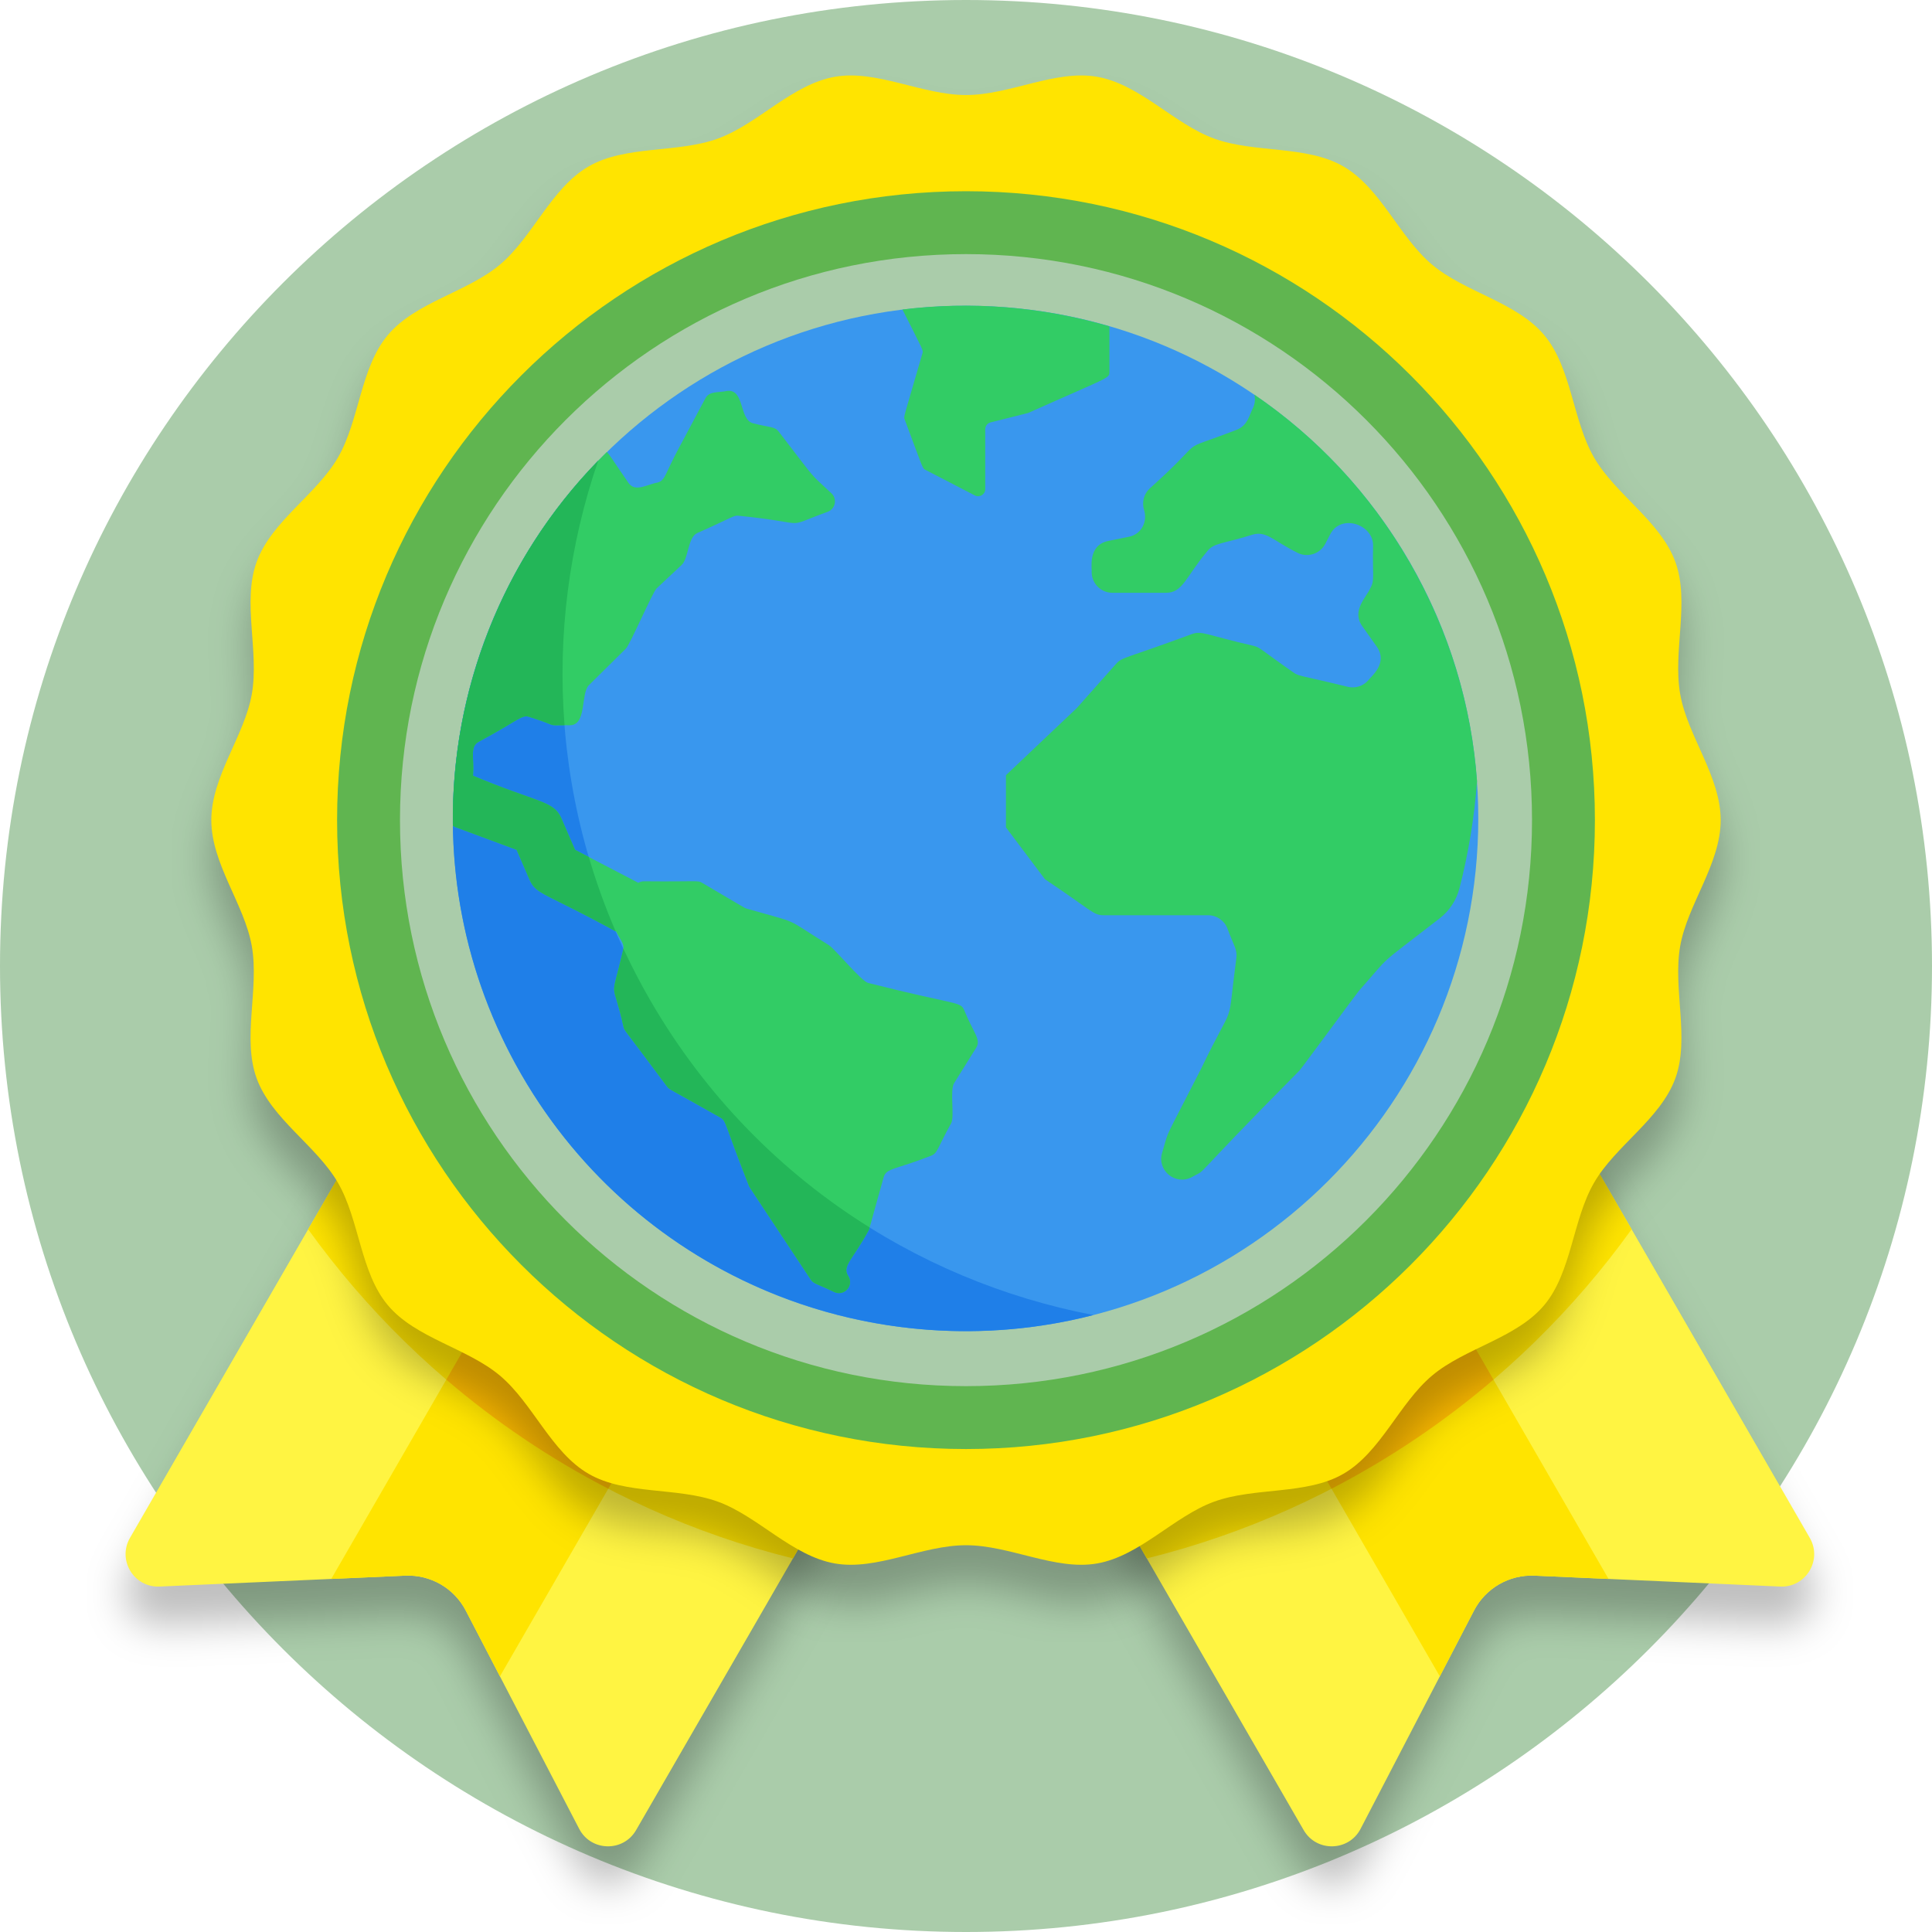
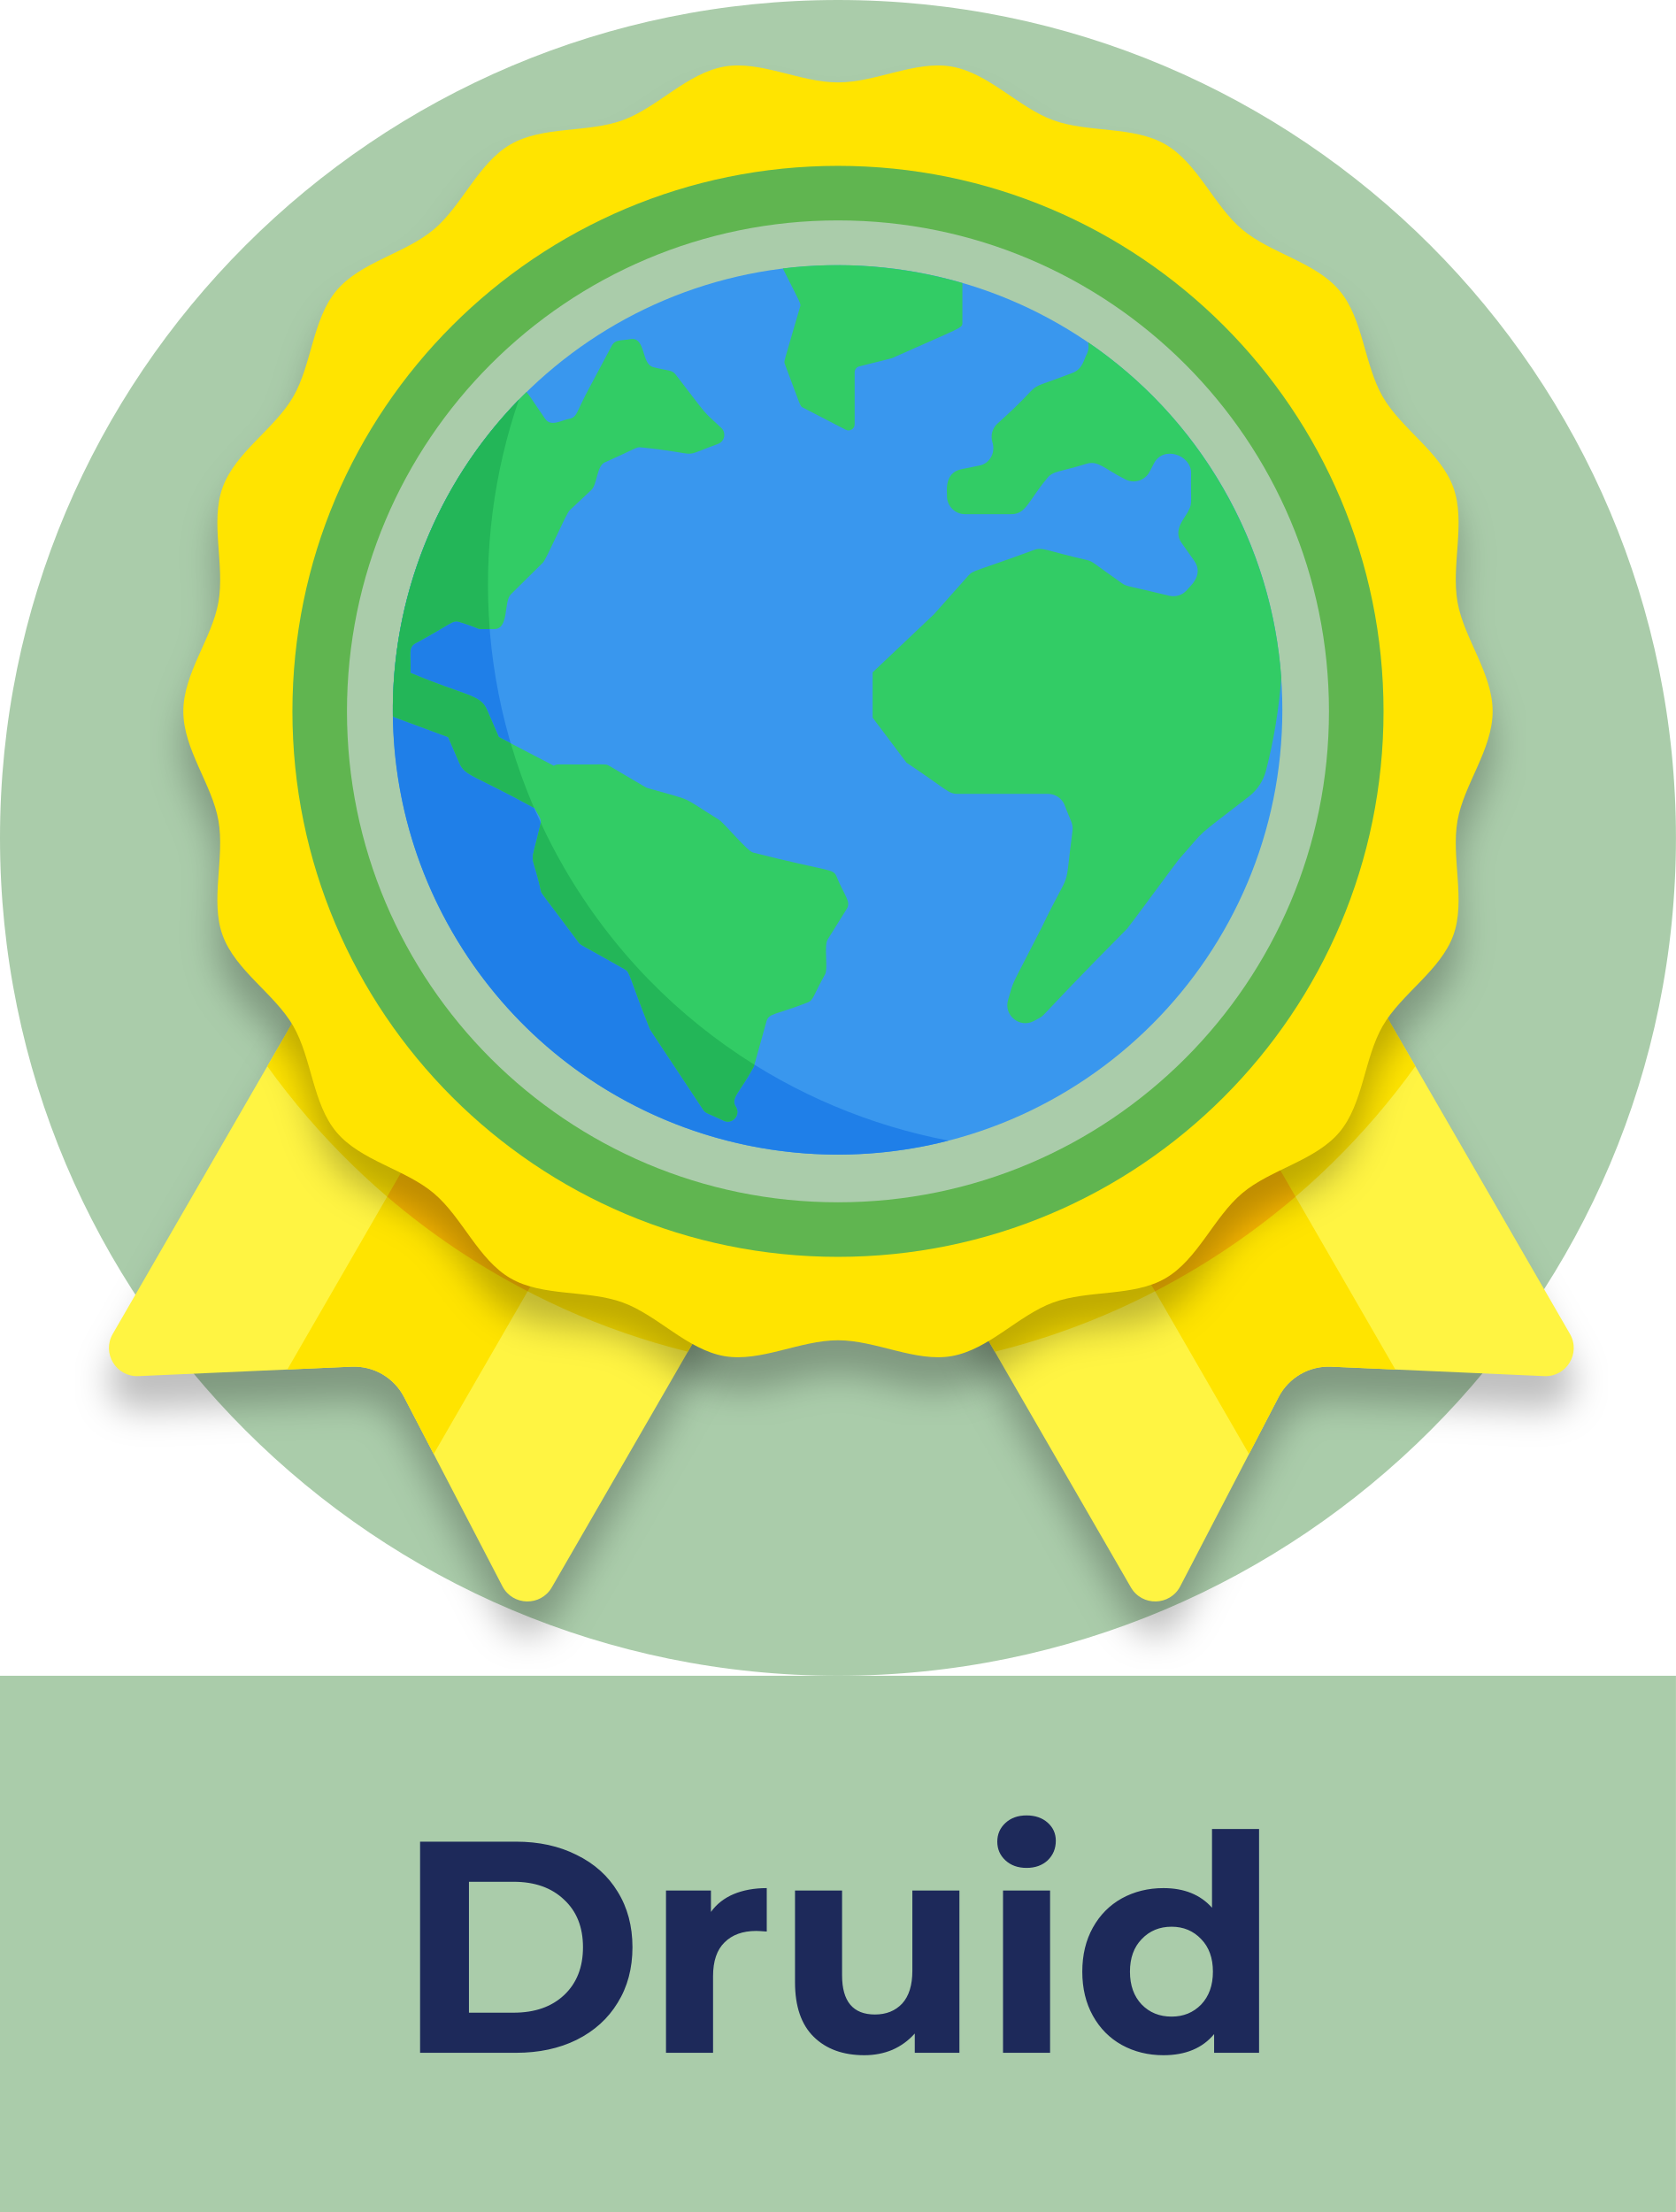
- <svg xmlns="http://www.w3.org/2000/svg" width="200" height="200" viewBox="0 0 200 200" fill="none">
+ <svg xmlns="http://www.w3.org/2000/svg" width="200" height="264" viewBox="0 0 200 264" fill="none">
  <path d="M100 200C155.228 200 200 155.228 200 100C200 44.772 155.228 0 100 0C44.772 0 0 44.772 0 100C0 155.228 44.772 200 100 200Z" fill="#AACCAA" />
  <g filter="url(#filter0_d)">
    <path d="M59.957 189.321L48.216 166.727C47.01 164.406 44.566 162.995 41.953 163.111L16.516 164.239C13.864 164.357 12.129 161.5 13.456 159.201L53.409 90L105.803 120.25L65.85 189.451C64.523 191.75 61.181 191.676 59.957 189.321Z" fill="#FFF442" />
  </g>
  <path d="M31.901 127.255C43.883 143.931 61.561 156.235 82.088 161.327L105.804 120.251L53.41 90.001L31.901 127.255Z" fill="#FFE400" />
  <path d="M41.953 163.111C44.566 162.995 47.01 164.406 48.216 166.727L51.754 173.535L88.339 110.167L70.874 100.084L34.289 163.452L41.953 163.111Z" fill="#FFE400" />
  <path d="M62.967 154.113L88.339 110.167L70.874 100.084L46.201 142.82C51.314 147.196 56.938 150.991 62.967 154.113Z" fill="#FEBB00" />
  <g filter="url(#filter1_d)">
-     <path d="M140.847 189.321L152.588 166.727C153.794 164.406 156.238 162.995 158.851 163.111L184.288 164.239C186.94 164.357 188.675 161.5 187.348 159.201L147.395 90L95.001 120.25L134.954 189.451C136.281 191.75 139.623 191.676 140.847 189.321V189.321Z" fill="#FFF442" />
+     <path d="M140.847 189.321L152.588 166.727C153.794 164.406 156.238 162.995 158.851 163.111L184.288 164.239C186.94 164.357 188.675 161.5 187.348 159.201L147.395 90L95.001 120.25L134.954 189.451C136.281 191.75 139.623 191.676 140.847 189.321Z" fill="#FFF442" />
  </g>
-   <path d="M95 120.25L118.715 161.326C139.243 156.235 156.921 143.93 168.903 127.255L147.394 90L95 120.25Z" fill="#FFE400" />
+   <path d="M95 120.25L118.715 161.326C139.243 156.235 156.921 143.931 168.903 127.255L147.394 90.001L95 120.25Z" fill="#FFE400" />
  <path d="M158.851 163.111C156.237 162.995 153.794 164.406 152.588 166.727L149.05 173.535L112.465 110.167L129.93 100.084L166.515 163.452L158.851 163.111Z" fill="#FFE400" />
-   <path d="M154.603 142.82L129.93 100.084L112.465 110.167L137.837 154.113C143.866 150.991 149.49 147.196 154.603 142.82V142.82Z" fill="#FEBB00" />
+   <path d="M154.603 142.82L129.93 100.084L112.465 110.167L137.837 154.113C143.866 150.991 149.49 147.196 154.603 142.82Z" fill="#FEBB00" />
  <g filter="url(#filter2_d)">
    <path d="M178.125 84.899C178.125 89.437 174.69 93.618 173.933 97.939C173.155 102.382 174.942 107.482 173.433 111.627C171.897 115.845 167.236 118.599 165.017 122.434C162.778 126.305 162.708 131.714 159.848 135.119C156.981 138.533 151.662 139.535 148.248 142.402C144.844 145.262 142.939 150.329 139.068 152.569C135.234 154.787 129.897 153.918 125.679 155.454C121.534 156.962 118.011 161.072 113.568 161.85C109.247 162.607 104.537 159.961 100 159.961C95.462 159.961 90.752 162.607 86.432 161.85C81.988 161.072 78.465 156.962 74.32 155.454C70.102 153.918 64.766 154.788 60.931 152.568C57.06 150.329 55.156 145.261 51.751 142.402C48.337 139.534 43.019 138.532 40.151 135.118C37.291 131.713 37.221 126.304 34.982 122.433C32.763 118.598 28.102 115.844 26.566 111.626C25.057 107.482 26.845 102.382 26.066 97.938C25.31 93.618 21.875 89.437 21.875 84.899C21.875 80.362 25.31 76.18 26.067 71.86C26.845 67.416 25.058 62.316 26.567 58.172C28.103 53.953 32.764 51.199 34.983 47.364C37.222 43.493 37.292 38.084 40.152 34.68C43.019 31.266 48.338 30.264 51.752 27.396C55.156 24.537 57.06 19.469 60.932 17.23C64.766 15.011 70.103 15.88 74.321 14.345C78.466 12.836 81.989 8.727 86.432 7.948C90.753 7.192 95.463 9.838 100 9.838C104.538 9.838 109.248 7.192 113.568 7.948C118.012 8.727 121.535 12.836 125.68 14.345C129.898 15.88 135.234 15.011 139.069 17.23C142.94 19.47 144.845 24.537 148.249 27.397C151.663 30.264 156.981 31.267 159.849 34.681C162.709 38.085 162.779 43.494 165.018 47.365C167.237 51.2 171.898 53.954 173.434 58.172C174.943 62.317 173.155 67.417 173.934 71.86C174.69 76.181 178.125 80.362 178.125 84.899Z" fill="#FFE400" />
  </g>
  <path d="M100 150.004C135.956 150.004 165.104 120.855 165.104 84.899C165.104 48.943 135.956 19.795 100 19.795C64.044 19.795 34.896 48.943 34.896 84.899C34.896 120.855 64.044 150.004 100 150.004Z" fill="#60B550" />
  <path d="M100 143.493C132.36 143.493 158.594 117.26 158.594 84.899C158.594 52.539 132.36 26.305 100 26.305C67.64 26.305 41.406 52.539 41.406 84.899C41.406 117.26 67.64 143.493 100 143.493Z" fill="#AACCAA" />
-   <path d="M99.957 137.798C129.269 137.798 153.031 114.036 153.031 84.724C153.031 55.412 129.269 31.649 99.957 31.649C70.645 31.649 46.883 55.412 46.883 84.724C46.883 114.036 70.645 137.798 99.957 137.798Z" fill="#3997EE" />
+   <path d="M99.957 137.798C129.269 137.798 153.031 114.036 153.031 84.724C153.031 55.412 129.269 31.65 99.957 31.65C70.645 31.65 46.883 55.412 46.883 84.724C46.883 114.036 70.645 137.798 99.957 137.798Z" fill="#3997EE" />
  <path d="M53.994 111.26C66.182 132.37 90.682 141.937 113.187 136.132C94.557 132.57 77.524 121.236 67.296 103.52C57.108 85.875 55.781 65.55 61.925 47.687C45.75 64.28 41.837 90.203 53.994 111.26Z" fill="#1F7FE8" />
  <path d="M93.42 32.04C95.582 36.348 95.593 36.226 95.483 36.604C93.485 43.493 93.533 43.103 93.654 43.427C95.606 48.636 95.465 48.467 95.815 48.648L100.917 51.287C101.407 51.541 101.991 51.185 101.991 50.633V44.438C101.991 44.1 102.221 43.806 102.549 43.724C106.706 42.685 106.397 42.767 106.483 42.728C114.819 39.002 114.847 39.189 114.847 38.51C114.847 38.423 114.847 36.165 114.847 33.781C107.952 31.767 100.657 31.145 93.42 32.04Z" fill="#32CC65" />
-   <path d="M89.87 101.753C89.176 101.589 86.426 98.231 85.801 97.841C80.933 94.823 83.119 95.738 77.284 94.056C77.034 93.983 77.192 94.029 72.681 91.389C72.209 91.112 72.286 91.284 66.654 91.231C66.452 91.231 66.256 91.287 66.082 91.388L59.523 87.973L58.104 84.697C57.316 82.877 55.651 83.109 48.969 80.306C49.098 78.37 48.613 77.321 49.547 76.789C53.782 74.521 53.993 73.926 54.847 74.23C58.221 75.28 56.147 75.041 58.988 75.076C60.776 75.076 60.091 71.792 60.962 70.931L64.798 67.136C65.229 66.71 67.558 61.298 67.971 60.911L70.571 58.473C71.279 57.809 71.195 55.631 72.174 55.183C75.899 53.536 75.928 53.318 76.499 53.393C84.285 54.185 80.802 54.747 85.691 52.976C86.484 52.677 86.689 51.652 86.073 51.071C83.582 48.714 84.88 50.213 80.605 44.673C80.19 44.137 79.709 44.272 77.997 43.829C76.477 43.497 77.122 40.229 75.26 40.469C74.312 40.675 73.44 40.45 73.016 41.245L70.323 46.294C68.83 49.043 68.898 49.728 68.066 49.957C67.022 50.122 65.758 51.008 65.056 49.986C63.517 47.766 63.181 47.168 62.822 46.788C52.323 57.05 46.693 71.138 46.883 85.474C46.972 85.545 47.057 85.588 47.171 85.631C47.171 85.631 47.172 85.632 47.172 85.633L53.481 87.97L54.828 91.079C55.498 92.627 56.474 92.428 63.791 96.445C64.209 97.313 64.672 97.676 64.506 98.353C63.165 104.109 63.352 100.916 64.556 106.332C64.657 106.72 64.478 106.32 69.064 112.484C69.321 112.827 69.161 112.613 74.556 115.678C75.204 116.041 74.944 116.198 77.519 122.725C77.604 122.949 77.277 122.392 83.928 132.457C84.232 132.916 84.546 132.877 86.373 133.756C87.417 134.228 88.431 133.044 87.803 132.085C87.136 131.066 88.288 130.371 89.876 127.437C90.028 127.189 89.934 127.336 91.47 121.887C91.744 120.905 92.612 121.119 96.356 119.652C97.079 119.398 97.039 118.824 98.468 116.269C98.837 115.561 98.302 112.873 98.772 112.121L101.051 108.469C101.595 107.597 100.776 106.955 99.803 104.548C99.387 103.651 99.088 104.086 89.87 101.753Z" fill="#32CC65" />
-   <path d="M90.025 127.069C80.919 121.393 73.036 113.461 67.296 103.519C66.286 101.769 65.366 99.992 64.528 98.195C64.523 98.246 64.52 98.298 64.506 98.353C63.166 104.109 63.352 100.916 64.557 106.332C64.658 106.72 64.478 106.32 69.064 112.484C69.321 112.827 69.161 112.613 74.557 115.678C75.204 116.041 74.945 116.198 77.52 122.725C77.605 122.949 77.277 122.392 83.928 132.457C84.232 132.916 84.547 132.877 86.374 133.756C87.418 134.228 88.432 133.044 87.804 132.085C87.137 131.066 88.289 130.371 89.877 127.437C89.929 127.351 89.953 127.311 90.025 127.069Z" fill="#23B658" />
-   <path d="M60.953 88.718L59.524 87.973L58.104 84.697C57.316 82.877 55.651 83.109 48.969 80.306C49.098 78.37 48.614 77.321 49.548 76.789C53.783 74.521 53.993 73.926 54.848 74.23C57.974 75.203 56.425 75.069 58.441 75.072C57.707 65.756 58.919 56.427 61.926 47.688C52.088 57.766 46.698 71.443 46.884 85.474C46.972 85.545 47.058 85.588 47.172 85.631C47.172 85.631 47.173 85.632 47.173 85.633L53.481 87.97L54.828 91.079C55.498 92.623 56.471 92.43 63.73 96.412C62.638 93.881 61.715 91.312 60.953 88.718Z" fill="#23B658" />
-   <path d="M145.921 58.186C141.792 51.035 136.25 45.208 129.852 40.855C129.951 41.295 129.921 41.766 129.723 42.207C129.336 42.884 129.212 44.052 127.984 44.506C121.253 47.098 125.496 44.768 118.99 50.592C118.403 51.159 118.188 52.008 118.432 52.785C118.817 54.009 118.147 55.306 116.889 55.561L114.73 55.999C112.534 56.445 113.075 58.932 113.007 59.215C113.007 60.403 113.97 61.366 115.158 61.366C117.105 61.366 118.761 61.366 120.702 61.366C122.445 61.366 122.75 59.73 124.915 57.137C125.637 56.162 126.468 56.353 129.704 55.335C131.081 54.952 131.802 55.959 134.219 57.174C135.279 57.777 136.629 57.379 137.191 56.297L137.714 55.292C138.822 53.161 142.142 54.273 142.142 56.458C142.064 59.59 142.335 60.074 141.845 60.906C141.488 61.778 139.877 63.206 141.017 64.816L142.513 66.927C143.773 68.706 141.797 70.14 141.644 70.424C141.12 71.023 140.307 71.284 139.532 71.102C134.642 69.9 134.487 70.037 133.887 69.608C130.514 67.254 130.466 67.032 129.784 66.861C124.897 65.745 124.439 65.262 123.393 65.636C116.362 68.236 116.175 68.004 115.536 68.723C113.604 70.902 112.327 72.337 111.472 73.295L104.135 80.248V85.65L108.173 91.018C113.029 94.26 113.152 94.745 114.254 94.745C118.178 94.745 121.421 94.745 125.058 94.745C125.938 94.745 126.729 95.28 127.055 96.097C127.684 97.829 128.099 98.276 127.989 99.154C126.928 107.169 128.06 102.897 124.296 110.72C120.292 118.574 121.107 116.649 120.305 119.33C119.746 121.158 121.672 122.752 123.364 121.862C125.298 120.766 122.411 123.042 134.52 110.822C134.767 110.567 140.413 102.868 140.66 102.587C144.253 98.538 142.178 100.382 149.038 95.063C150.042 94.285 150.764 93.193 151.081 91.962C152.024 88.299 152.626 84.587 152.903 80.87C152.343 73.118 150.068 65.369 145.921 58.186Z" fill="#32CC65" />
+   <path d="M89.87 101.753C89.176 101.589 86.426 98.23 85.801 97.841C80.933 94.823 83.119 95.738 77.284 94.056C77.034 93.983 77.192 94.029 72.681 91.389C72.209 91.112 72.286 91.284 66.654 91.231C66.452 91.231 66.256 91.287 66.082 91.388L59.523 87.973L58.104 84.697C57.316 82.877 55.651 83.109 48.969 80.306C49.098 78.369 48.613 77.321 49.547 76.789C53.782 74.521 53.993 73.926 54.847 74.23C58.221 75.28 56.147 75.04 58.988 75.076C60.776 75.076 60.091 71.792 60.962 70.931L64.798 67.136C65.229 66.71 67.558 61.297 67.971 60.911L70.571 58.473C71.279 57.809 71.195 55.631 72.174 55.183C75.899 53.536 75.928 53.318 76.499 53.393C84.285 54.185 80.802 54.747 85.691 52.976C86.484 52.677 86.689 51.652 86.073 51.071C83.582 48.714 84.88 50.213 80.605 44.673C80.19 44.137 79.709 44.271 77.997 43.829C76.477 43.497 77.122 40.229 75.26 40.469C74.312 40.675 73.44 40.45 73.016 41.244L70.323 46.294C68.83 49.042 68.898 49.728 68.066 49.957C67.022 50.122 65.758 51.008 65.056 49.985C63.517 47.766 63.181 47.167 62.822 46.787C52.323 57.05 46.693 71.138 46.883 85.474C46.972 85.545 47.057 85.587 47.171 85.631C47.171 85.631 47.172 85.632 47.172 85.633L53.481 87.97L54.828 91.079C55.498 92.627 56.474 92.428 63.791 96.445C64.209 97.313 64.672 97.676 64.506 98.353C63.165 104.109 63.352 100.916 64.556 106.332C64.657 106.72 64.478 106.32 69.064 112.484C69.321 112.827 69.161 112.613 74.556 115.678C75.204 116.041 74.944 116.198 77.519 122.725C77.604 122.949 77.277 122.392 83.928 132.457C84.232 132.916 84.546 132.877 86.373 133.756C87.417 134.228 88.431 133.044 87.803 132.085C87.136 131.066 88.288 130.371 89.876 127.437C90.028 127.189 89.934 127.335 91.47 121.887C91.744 120.905 92.612 121.119 96.356 119.652C97.079 119.398 97.039 118.824 98.468 116.269C98.837 115.56 98.302 112.873 98.772 112.121L101.051 108.469C101.595 107.597 100.776 106.955 99.803 104.548C99.387 103.651 99.088 104.086 89.87 101.753Z" fill="#32CC65" />
+   <path d="M90.025 127.069C80.919 121.393 73.036 113.461 67.296 103.52C66.286 101.77 65.366 99.992 64.528 98.195C64.523 98.246 64.52 98.298 64.506 98.354C63.165 104.109 63.352 100.916 64.556 106.332C64.658 106.72 64.478 106.32 69.064 112.484C69.321 112.827 69.161 112.613 74.556 115.678C75.204 116.041 74.944 116.198 77.52 122.725C77.605 122.949 77.277 122.392 83.928 132.457C84.232 132.916 84.547 132.877 86.374 133.756C87.418 134.228 88.431 133.044 87.804 132.085C87.136 131.066 88.288 130.372 89.877 127.437C89.929 127.351 89.953 127.311 90.025 127.069Z" fill="#23B658" />
+   <path d="M60.953 88.718L59.524 87.973L58.104 84.697C57.316 82.877 55.651 83.109 48.969 80.306C49.098 78.37 48.614 77.321 49.548 76.789C53.783 74.521 53.993 73.926 54.848 74.23C57.974 75.203 56.425 75.069 58.441 75.072C57.707 65.756 58.919 56.427 61.926 47.688C52.088 57.766 46.698 71.443 46.884 85.474C46.972 85.545 47.058 85.588 47.172 85.631C47.172 85.631 47.173 85.632 47.173 85.633L53.481 87.97L54.828 91.079C55.498 92.623 56.471 92.431 63.73 96.412C62.638 93.881 61.715 91.312 60.953 88.718Z" fill="#23B658" />
+   <path d="M145.921 58.186C141.792 51.035 136.25 45.208 129.851 40.855C129.951 41.295 129.921 41.766 129.723 42.207C129.336 42.884 129.212 44.052 127.983 44.506C121.253 47.098 125.496 44.768 118.99 50.592C118.403 51.159 118.187 52.008 118.432 52.785C118.817 54.009 118.147 55.306 116.889 55.561L114.73 55.999C112.533 56.445 113.074 58.932 113.007 59.215C113.007 60.403 113.97 61.366 115.158 61.366C117.105 61.366 118.761 61.366 120.702 61.366C122.445 61.366 122.75 59.73 124.915 57.137C125.637 56.162 126.468 56.353 129.703 55.335C131.081 54.952 131.801 55.959 134.219 57.174C135.279 57.777 136.628 57.379 137.191 56.297L137.714 55.292C138.822 53.161 142.142 54.273 142.142 56.458C142.064 59.59 142.335 60.074 141.845 60.906C141.488 61.778 139.876 63.206 141.017 64.816L142.513 66.927C143.773 68.706 141.797 70.14 141.644 70.424C141.12 71.023 140.307 71.284 139.532 71.102C134.642 69.9 134.487 70.037 133.887 69.608C130.514 67.254 130.465 67.032 129.784 66.861C124.897 65.745 124.439 65.262 123.392 65.636C116.362 68.236 116.175 68.004 115.536 68.723C113.604 70.902 112.326 72.337 111.472 73.295L104.135 80.248V85.65L108.173 91.018C113.028 94.26 113.151 94.745 114.254 94.745C118.178 94.745 121.421 94.745 125.058 94.745C125.938 94.745 126.729 95.28 127.055 96.097C127.684 97.829 128.099 98.276 127.989 99.154C126.928 107.169 128.06 102.897 124.296 110.72C120.292 118.574 121.107 116.649 120.305 119.33C119.746 121.158 121.672 122.752 123.364 121.862C125.298 120.766 122.41 123.042 134.52 110.822C134.767 110.567 140.413 102.868 140.66 102.587C144.253 98.538 142.178 100.382 149.038 95.063C150.042 94.285 150.764 93.193 151.081 91.962C152.024 88.299 152.626 84.587 152.903 80.87C152.343 73.118 150.067 65.369 145.921 58.186Z" fill="#32CC65" />
+   <rect width="200" height="64" transform="translate(0 200)" fill="#AACCAA" />
+   <path d="M50.131 219.8H61.579C64.315 219.8 66.727 220.328 68.815 221.384C70.927 222.416 72.559 223.88 73.711 225.776C74.887 227.672 75.475 229.88 75.475 232.4C75.475 234.92 74.887 237.128 73.711 239.024C72.559 240.92 70.927 242.396 68.815 243.452C66.727 244.484 64.315 245 61.579 245H50.131V219.8ZM61.291 240.212C63.811 240.212 65.815 239.516 67.303 238.124C68.815 236.708 69.571 234.8 69.571 232.4C69.571 230 68.815 228.104 67.303 226.712C65.815 225.296 63.811 224.588 61.291 224.588H55.963V240.212H61.291ZM84.841 228.188C85.513 227.252 86.413 226.544 87.541 226.064C88.693 225.584 90.013 225.344 91.501 225.344V230.528C90.877 230.48 90.457 230.456 90.241 230.456C88.633 230.456 87.373 230.912 86.461 231.824C85.549 232.712 85.093 234.056 85.093 235.856V245H79.477V225.632H84.841V228.188ZM114.493 225.632V245H109.165V242.696C108.421 243.536 107.533 244.184 106.501 244.64C105.469 245.072 104.353 245.288 103.153 245.288C100.609 245.288 98.593 244.556 97.105 243.092C95.617 241.628 94.873 239.456 94.873 236.576V225.632H100.489V235.748C100.489 238.868 101.797 240.428 104.413 240.428C105.757 240.428 106.837 239.996 107.653 239.132C108.469 238.244 108.877 236.936 108.877 235.208V225.632H114.493ZM119.696 225.632H125.312V245H119.696V225.632ZM122.504 222.932C121.472 222.932 120.632 222.632 119.984 222.032C119.336 221.432 119.012 220.688 119.012 219.8C119.012 218.912 119.336 218.168 119.984 217.568C120.632 216.968 121.472 216.668 122.504 216.668C123.536 216.668 124.376 216.956 125.024 217.532C125.672 218.108 125.996 218.828 125.996 219.692C125.996 220.628 125.672 221.408 125.024 222.032C124.376 222.632 123.536 222.932 122.504 222.932ZM150.252 218.288V245H144.888V242.768C143.496 244.448 141.48 245.288 138.84 245.288C137.016 245.288 135.36 244.88 133.872 244.064C132.408 243.248 131.256 242.084 130.416 240.572C129.576 239.06 129.156 237.308 129.156 235.316C129.156 233.324 129.576 231.572 130.416 230.06C131.256 228.548 132.408 227.384 133.872 226.568C135.36 225.752 137.016 225.344 138.84 225.344C141.312 225.344 143.244 226.124 144.636 227.684V218.288H150.252ZM139.812 240.68C141.228 240.68 142.404 240.2 143.34 239.24C144.276 238.256 144.744 236.948 144.744 235.316C144.744 233.684 144.276 232.388 143.34 231.428C142.404 230.444 141.228 229.952 139.812 229.952C138.372 229.952 137.184 230.444 136.248 231.428C135.312 232.388 134.844 233.684 134.844 235.316C134.844 236.948 135.312 238.256 136.248 239.24C137.184 240.2 138.372 240.68 139.812 240.68Z" fill="#1D295A" />
  <defs>
    <filter id="filter0_d" x="9" y="90" width="100.803" height="109.132" filterUnits="userSpaceOnUse" color-interpolation-filters="sRGB">
      <feFlood flood-opacity="0" result="BackgroundImageFix" />
      <feColorMatrix in="SourceAlpha" type="matrix" values="0 0 0 0 0 0 0 0 0 0 0 0 0 0 0 0 0 0 127 0" />
      <feOffset dy="4" />
      <feGaussianBlur stdDeviation="2" />
      <feColorMatrix type="matrix" values="0 0 0 0 0 0 0 0 0 0 0 0 0 0 0 0 0 0 0.25 0" />
      <feBlend mode="normal" in2="BackgroundImageFix" result="effect1_dropShadow" />
      <feBlend mode="normal" in="SourceGraphic" in2="effect1_dropShadow" result="shape" />
    </filter>
    <filter id="filter1_d" x="91.001" y="90" width="100.803" height="109.132" filterUnits="userSpaceOnUse" color-interpolation-filters="sRGB">
      <feFlood flood-opacity="0" result="BackgroundImageFix" />
      <feColorMatrix in="SourceAlpha" type="matrix" values="0 0 0 0 0 0 0 0 0 0 0 0 0 0 0 0 0 0 127 0" />
      <feOffset dy="4" />
      <feGaussianBlur stdDeviation="2" />
      <feColorMatrix type="matrix" values="0 0 0 0 0 0 0 0 0 0 0 0 0 0 0 0 0 0 0.25 0" />
      <feBlend mode="normal" in2="BackgroundImageFix" result="effect1_dropShadow" />
      <feBlend mode="normal" in="SourceGraphic" in2="effect1_dropShadow" result="shape" />
    </filter>
    <filter id="filter2_d" x="17.875" y="7.812" width="164.25" height="162.174" filterUnits="userSpaceOnUse" color-interpolation-filters="sRGB">
      <feFlood flood-opacity="0" result="BackgroundImageFix" />
      <feColorMatrix in="SourceAlpha" type="matrix" values="0 0 0 0 0 0 0 0 0 0 0 0 0 0 0 0 0 0 127 0" />
      <feOffset dy="4" />
      <feGaussianBlur stdDeviation="2" />
      <feColorMatrix type="matrix" values="0 0 0 0 0 0 0 0 0 0 0 0 0 0 0 0 0 0 0.25 0" />
      <feBlend mode="normal" in2="BackgroundImageFix" result="effect1_dropShadow" />
      <feBlend mode="normal" in="SourceGraphic" in2="effect1_dropShadow" result="shape" />
    </filter>
  </defs>
</svg>
